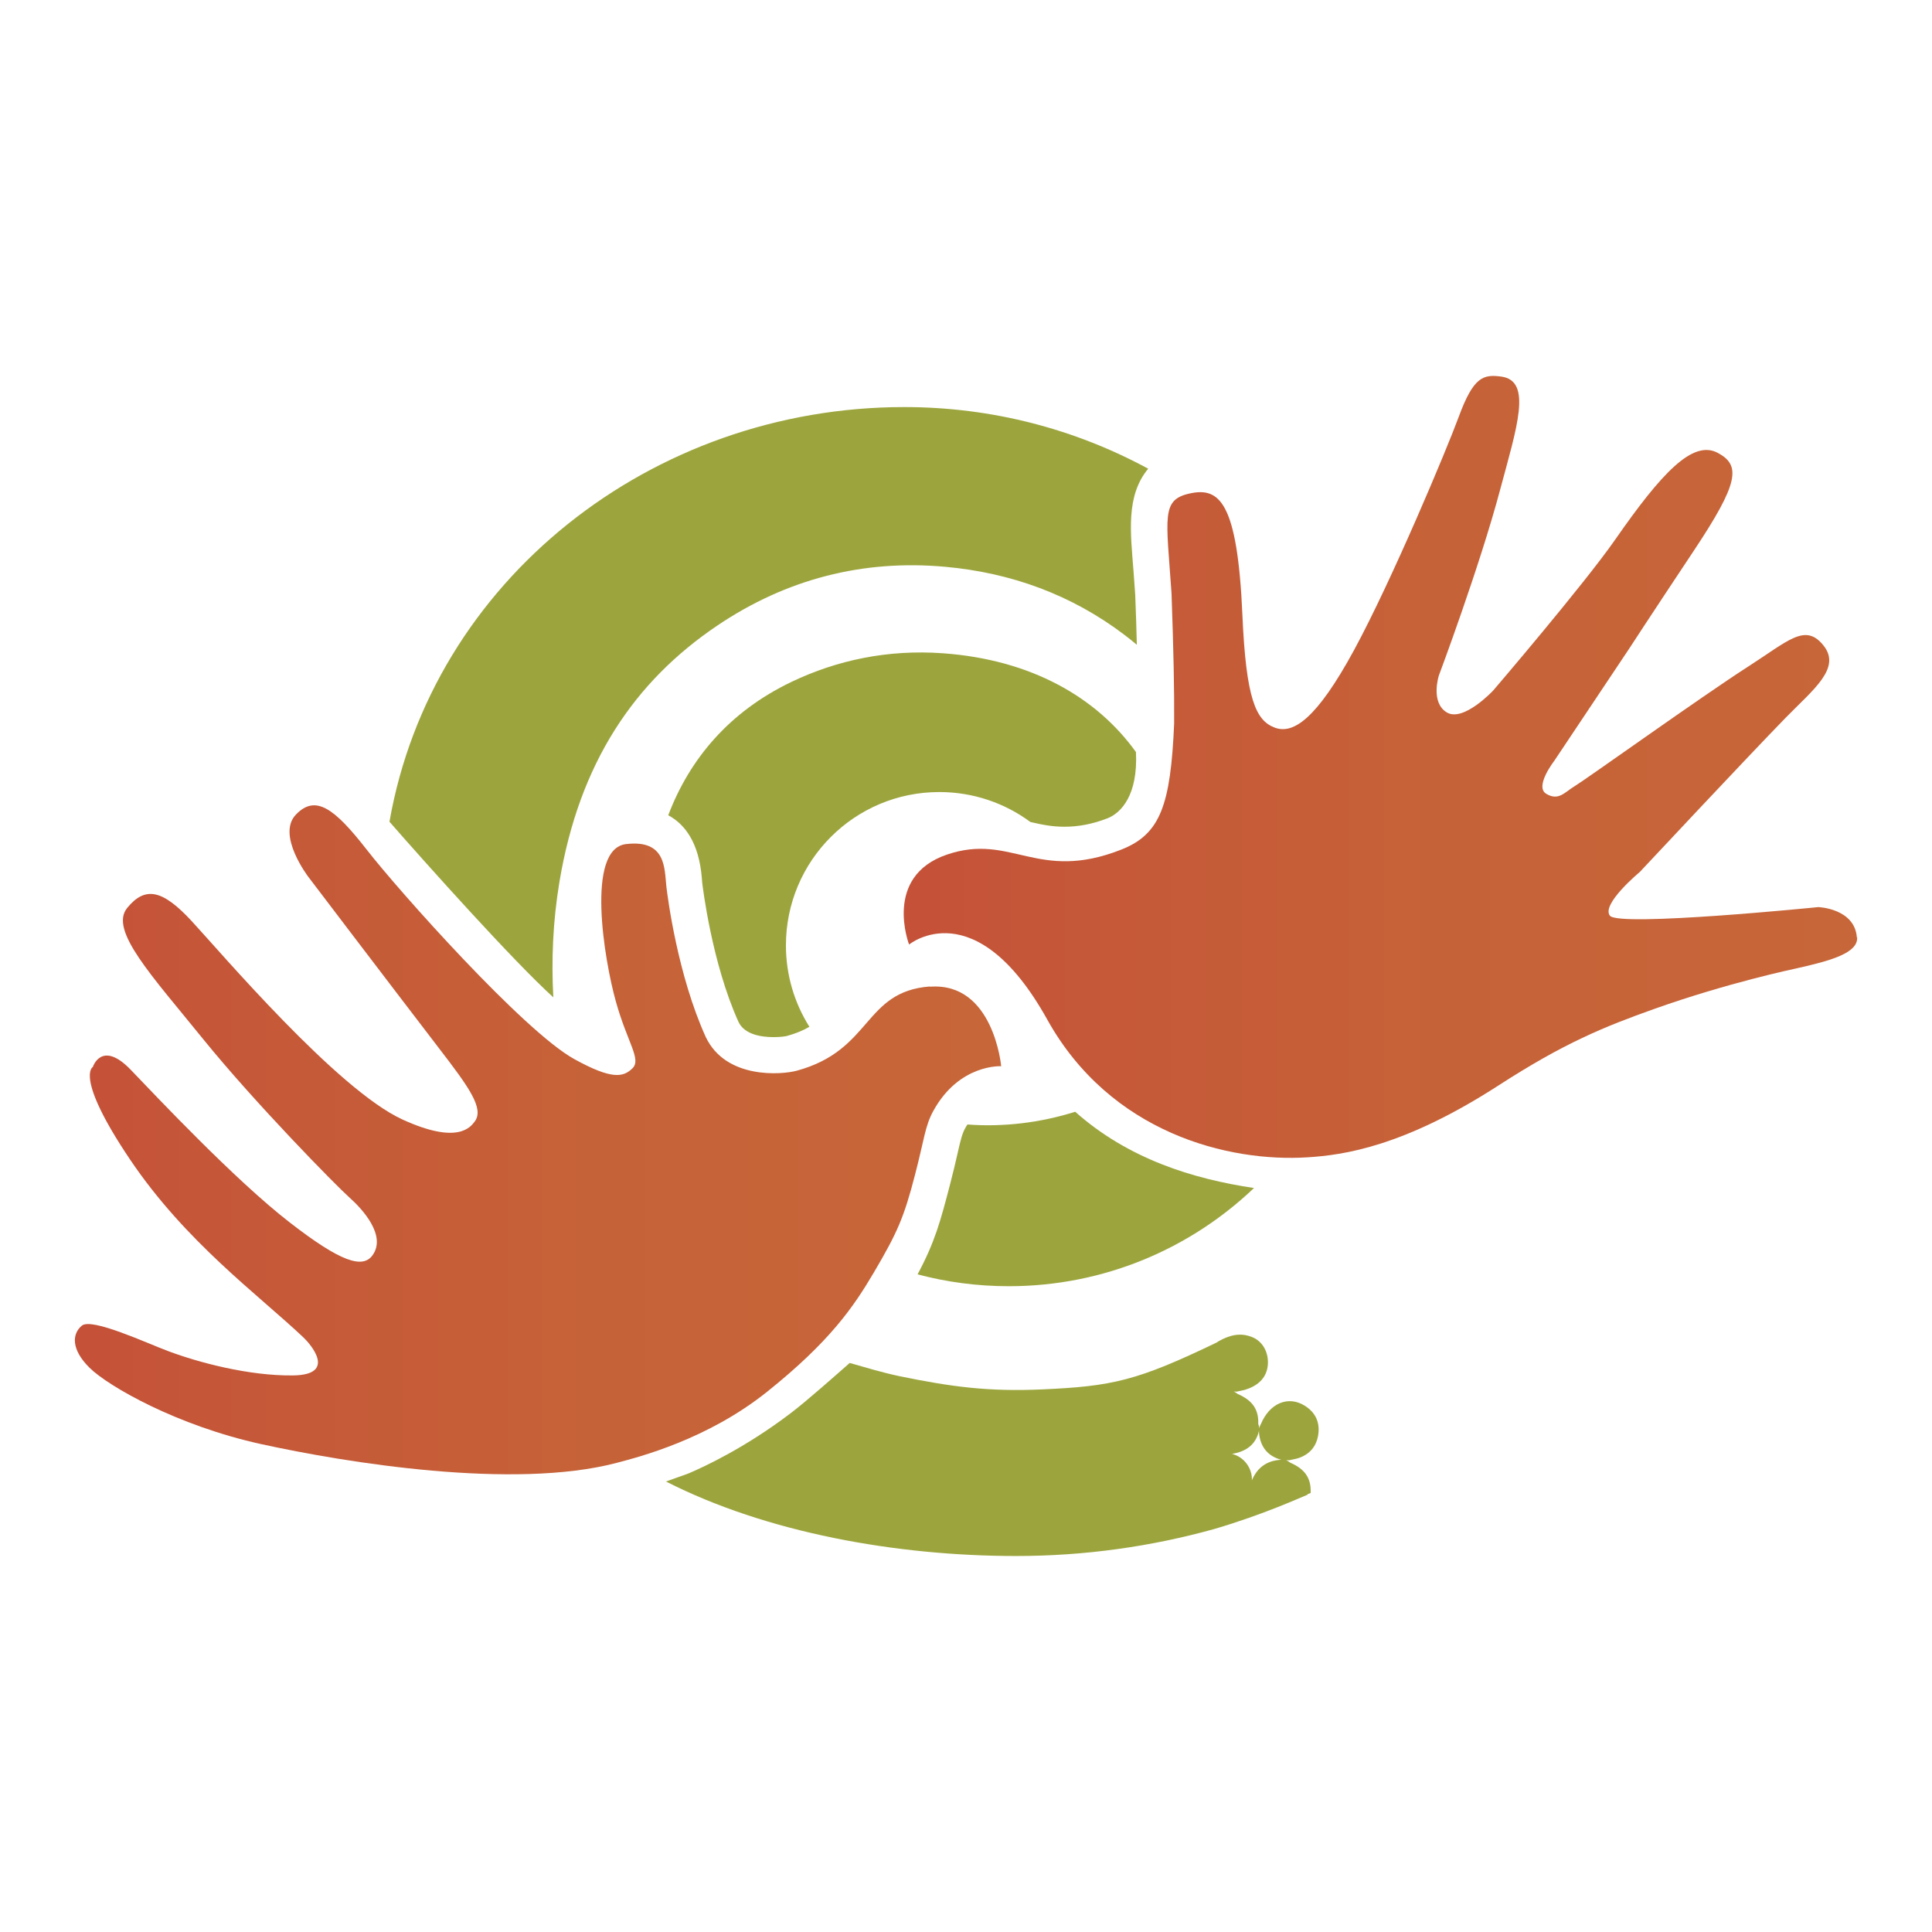
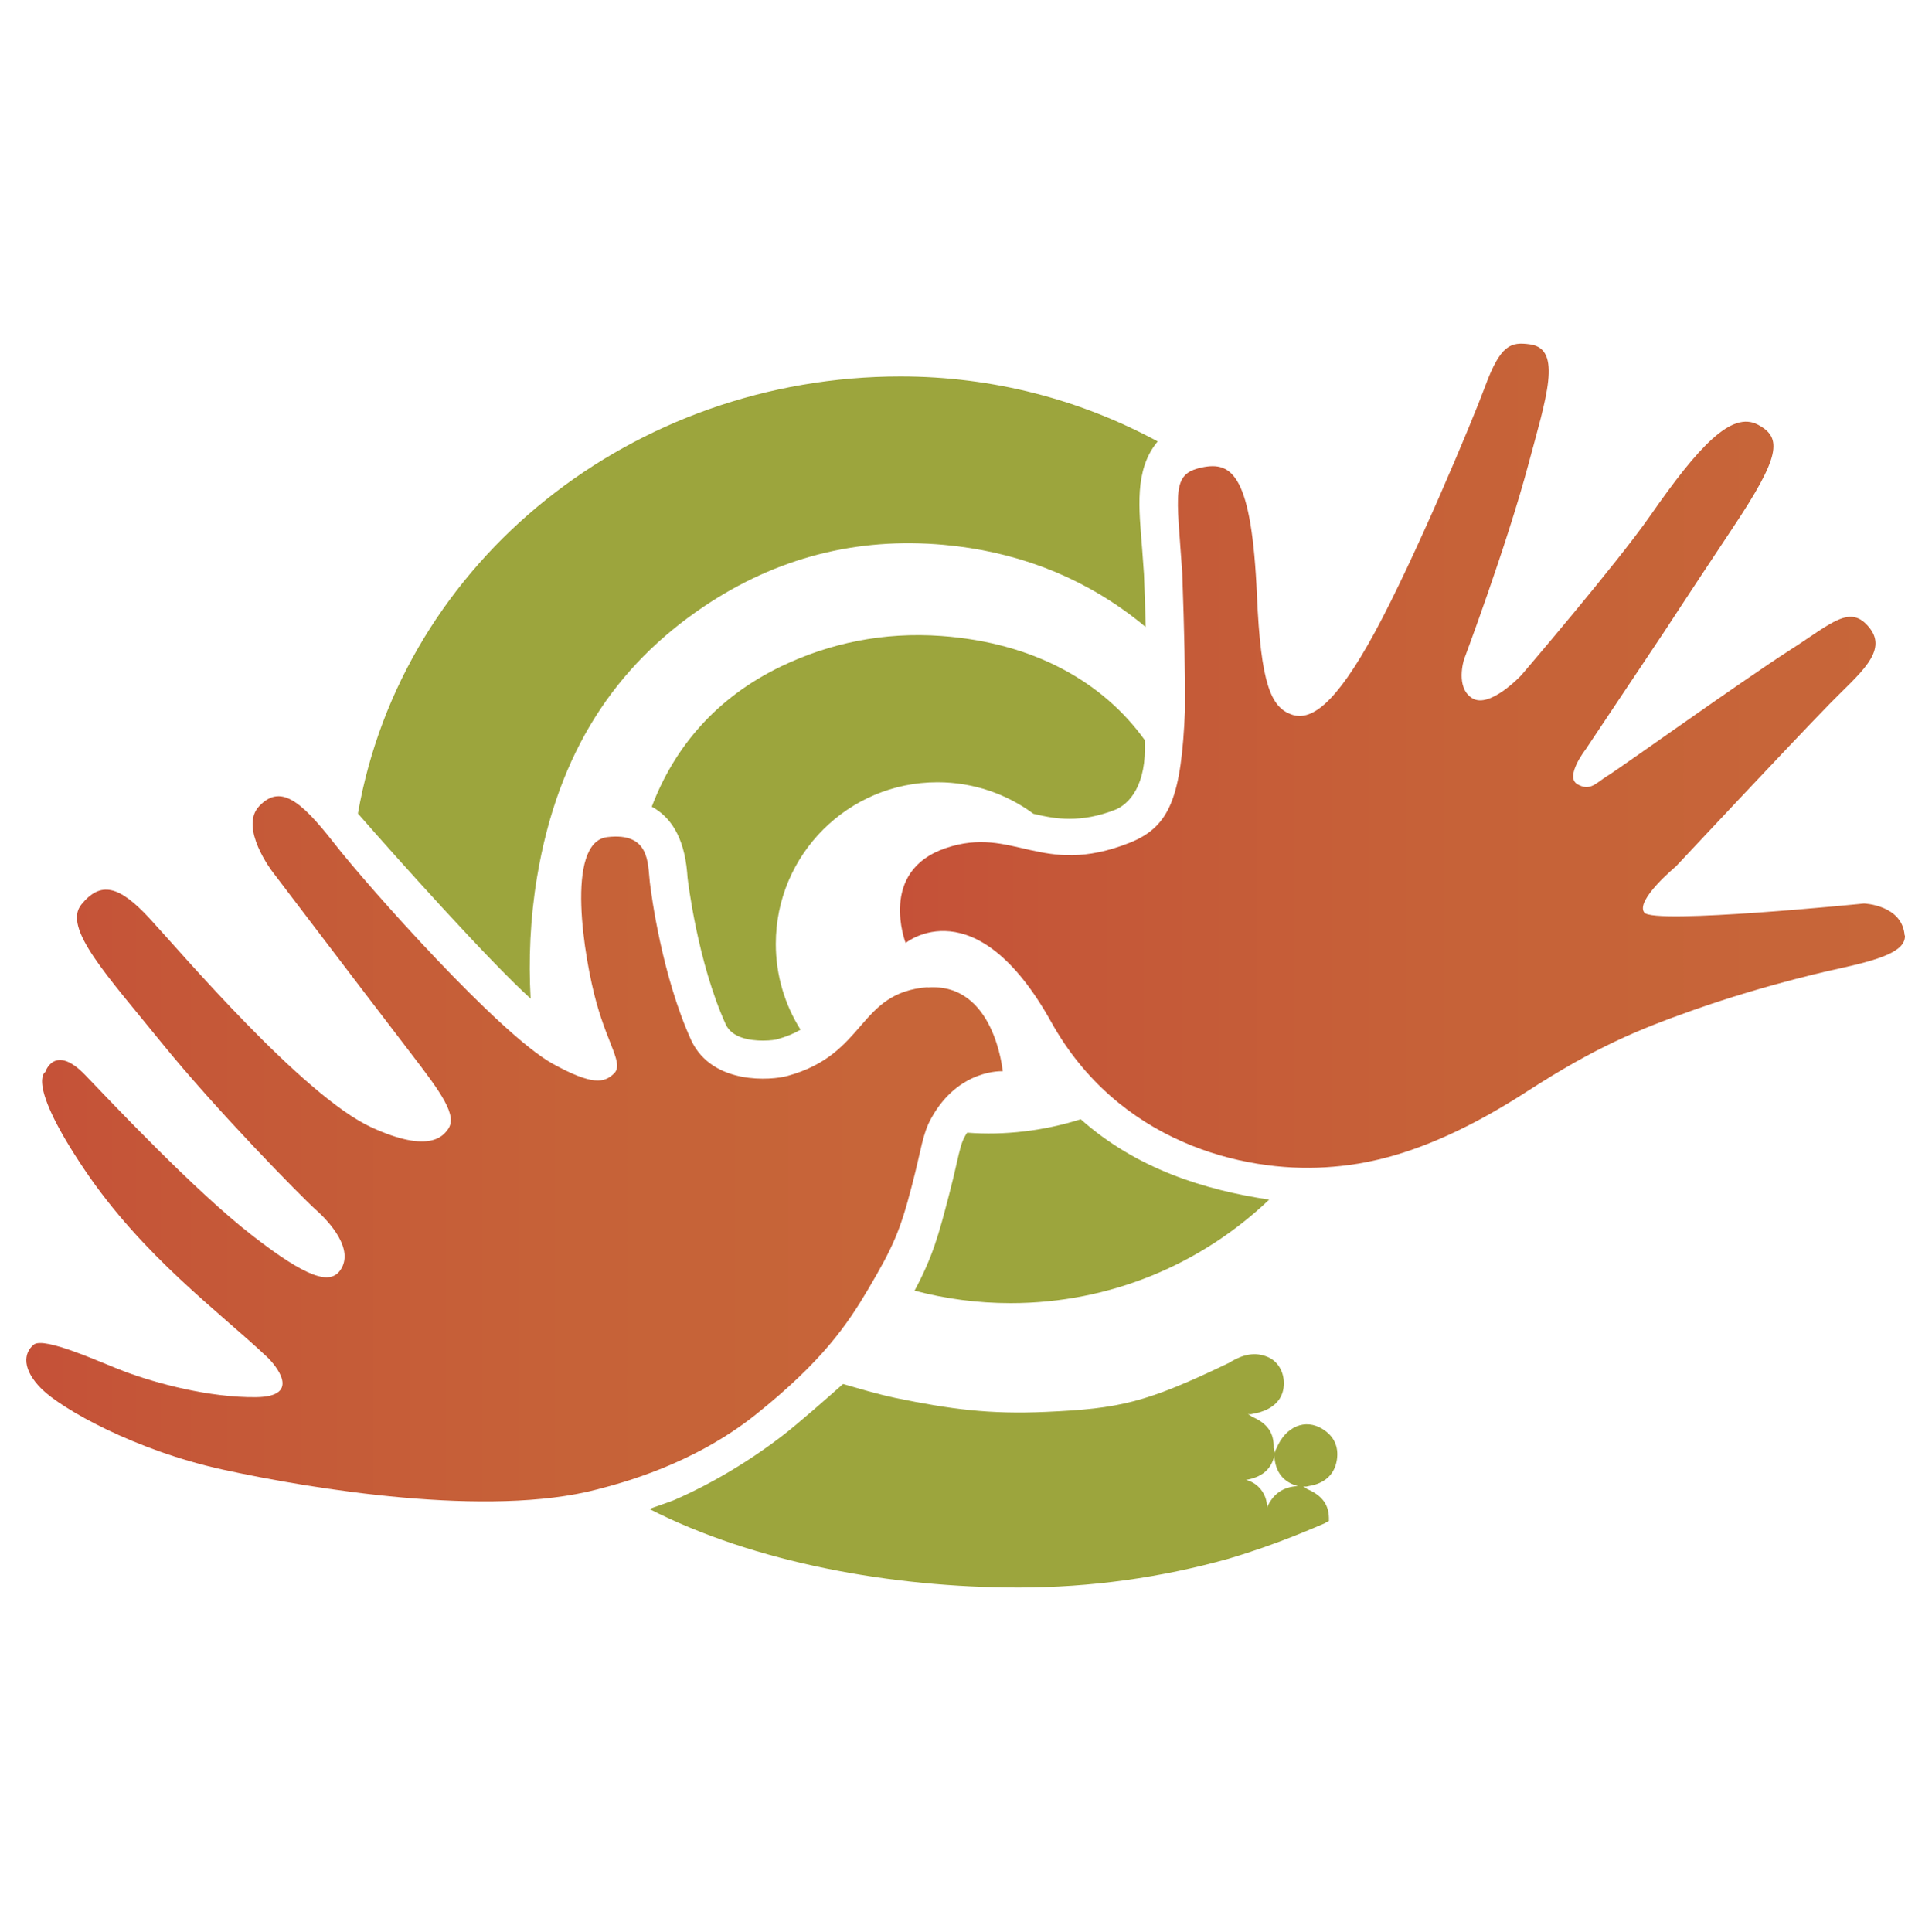
- <svg xmlns="http://www.w3.org/2000/svg" xmlns:xlink="http://www.w3.org/1999/xlink" viewBox="-6 -8.54 154.82 154.82">
+ <svg xmlns="http://www.w3.org/2000/svg" xmlns:xlink="http://www.w3.org/1999/xlink" viewBox="-2 -4.54 146.82 146.82">
  <defs>
    <style> .cls-1 { fill: url(#Degradado_sin_nombre_11-2); } .cls-1, .cls-2, .cls-3 { stroke-width: 0px; } .cls-2 { fill: #9ca53d; } .cls-3 { fill: url(#Degradado_sin_nombre_11); } </style>
    <linearGradient id="Degradado_sin_nombre_11" data-name="Degradado sin nombre 11" x1="66.43" y1="52.93" x2="142.8" y2="52.93" gradientUnits="userSpaceOnUse">
      <stop offset="0" stop-color="#c55138" />
      <stop offset=".15" stop-color="#c55738" />
      <stop offset=".56" stop-color="#c66238" />
      <stop offset="1" stop-color="#c76639" />
    </linearGradient>
    <linearGradient id="Degradado_sin_nombre_11-2" data-name="Degradado sin nombre 11" x1="0" y1="82.8" x2="74.24" y2="82.8" xlink:href="#Degradado_sin_nombre_11" />
  </defs>
  <path class="cls-2" d="M94.48,86.66c-4.89-.73-10.07-2.33-14.32-6.11-2.78.88-5.78,1.24-8.63,1.02-.06.09-.12.17-.17.27-.26.46-.38.96-.65,2.15-.14.63-.32,1.38-.56,2.31-.79,3.04-1.23,4.68-2.62,7.28,2.33.62,4.78.95,7.31.95,7.62,0,14.54-3,19.65-7.87Z" />
  <path class="cls-2" d="M85.04,51.74c-3.16-4.41-8.42-7.42-15.47-7.93-4.41-.32-8.5.55-12.14,2.29-5,2.39-8.18,6.2-9.88,10.69,1.34.72,2.45,2.19,2.69,5.01l.03.38c.03.26.76,6.43,2.91,11.17.47,1,1.79,1.22,2.82,1.22.57,0,.99-.07,1.08-.1.72-.2,1.29-.44,1.78-.73-1.19-1.89-1.88-4.13-1.88-6.52,0-6.79,5.5-12.29,12.29-12.29,2.73,0,5.26.89,7.3,2.4.99.23,1.76.38,2.74.38,1.06,0,2.19-.19,3.45-.68,1.06-.42,2.44-1.83,2.27-5.3Z" />
  <path class="cls-2" d="M38.34,71.39c-.16-2.97-.04-6.08.49-9.26,1.59-9.53,5.99-16.06,12.68-20.56,5.5-3.7,11.62-5.29,18.24-4.69,5.28.48,10.12,2.24,14.35,5.45.35.26.68.53,1,.8-.03-1.23-.07-2.55-.13-4.01-.04-.65-.1-1.33-.14-1.94-.23-3.01-.63-5.98,1.18-8.16-5.81-3.15-12.47-4.94-19.55-4.94-20.27,0-37.87,13.92-41.25,33.23,3.06,3.5,9.97,11.21,13.12,14.06Z" />
  <path class="cls-2" d="M98.77,111.2c.09-.03.17-.07.26-.1,0-.01,0-.03,0-.04.04-1.15-.46-1.88-1.64-2.39-.1-.08-.21-.15-.32-.2.12.01.24.02.36-.02.18-.04.36-.07.54-.12.95-.29,1.53-.94,1.67-1.92.14-.98-.23-1.77-1.08-2.3-1.33-.84-2.83-.2-3.52,1.47-.07.11-.11.23-.14.36,0,.04,0,.09-.01.13,0,0,0,.02,0,.03,0,.06,0,.12,0,.18.11,1.13.69,1.86,1.78,2.16-1.13.05-1.91.61-2.35,1.64.04-.97-.64-1.88-1.59-2.11,1.08-.19,1.89-.69,2.16-1.86,0-.05.01-.11.02-.16,0-.13-.03-.26-.08-.39.04-1.15-.46-1.88-1.64-2.39-.1-.08-.21-.15-.32-.2.12.01.24.02.36-.02.18-.04.36-.07.54-.12.95-.29,1.67-.87,1.81-1.85.14-.98-.3-1.98-1.21-2.36-.96-.4-1.83-.18-2.72.32l-.15.1c-6.38,3.07-8.35,3.51-14.01,3.76-4.26.19-7.22-.2-11.41-1.06-1.54-.33-2.74-.71-3.99-1.06-1,.88-3.43,3.04-4.71,4.01-3.63,2.77-6.95,4.31-8.2,4.84-.15.07-1.65.58-1.81.65,8.02,4.09,18.44,5.97,28.06,5.97,5.51,0,10.84-.76,15.9-2.17,3.97-1.17,6.91-2.53,7.47-2.75h0Z" />
  <path class="cls-3" d="M142.8,66.59c-.17-2.34-3.09-2.44-3.09-2.44,0,0-15.98,1.61-16.7.69-.72-.92,2.39-3.5,2.39-3.5,0,0,8.74-9.34,11.72-12.39,2.2-2.25,4.46-3.96,3-5.77-1.46-1.82-2.81-.37-6.07,1.72-3.54,2.27-13.03,9.06-13.85,9.55-.82.49-1.29,1.21-2.28.63-.99-.57.63-2.65.63-2.65l6.01-9s1.55-2.39,5.18-7.85c3.63-5.45,3.77-6.84,1.91-7.83-2-1.07-4.5,1.61-8.21,6.94-2.51,3.61-9.78,12.1-9.78,12.1,0,0-2.39,2.56-3.72,1.76-1.33-.8-.64-2.95-.64-2.95,0,0,3.25-8.66,4.91-14.89,1.33-4.97,2.6-8.72.11-9.07-1.45-.2-2.24,0-3.42,3.21-.96,2.61-5.36,13.11-8.38,18.68-3.02,5.56-4.9,6.81-6.39,6.23-1.49-.57-2.28-2.29-2.57-9.02-.4-9.13-1.87-10.24-4.2-9.74-2.33.5-1.9,1.85-1.48,8.01.16,4.52.23,7.83.21,10.42-.28,6.56-1.11,8.88-4.23,10.11-6.72,2.65-8.81-1.35-13.97.4s-3.04,7.21-3.04,7.21c0,0,5.3-4.36,11.07,6.01,5.07,9.11,14.53,11.45,20.88,11.04,2.82-.18,7.66-.83,15.3-5.77,5.26-3.4,8.45-4.69,12.49-6.13,5.88-2.09,11.24-3.21,11.24-3.21h0c2.94-.65,5.08-1.27,4.99-2.53Z" />
  <path class="cls-1" d="M68.52,70.51c-5.35.41-4.6,5.1-10.67,6.75-1.16.32-5.68.72-7.3-2.71-2.23-4.92-3.04-11.09-3.15-12.04-.16-1.44,0-3.79-3.23-3.41-3.24.38-1.76,9.25-.82,12.61.92,3.3,2.07,4.64,1.33,5.36-.73.72-1.65.92-4.66-.74-4.02-2.21-14.03-13.44-16.63-16.78-2.6-3.33-4.11-4.45-5.68-2.81-1.57,1.64,1,4.99,1,4.99,0,0,6.16,8.11,10.49,13.76,2.36,3.07,3.61,4.79,2.85,5.83-.33.44-1.33,1.9-5.8-.15-5.24-2.4-14.6-13.43-16.9-15.91-2.3-2.48-3.7-2.83-5.16-1.04-1.45,1.78,1.94,5.38,6.1,10.52,4.17,5.14,10.65,11.74,11.72,12.69,1.07.95,2.96,3.05,1.85,4.61-.79,1.11-2.54.56-6.63-2.61-4.4-3.4-10.76-10.17-12.75-12.24-2.34-2.43-3.04-.23-3.04-.23,0,0-1.5.76,2.97,7.4,4.47,6.64,10.29,10.85,13.91,14.28.57.54,2.71,3-.85,3.04-3.56.04-7.59-1.05-9.97-1.94-1.7-.63-6.15-2.71-6.94-2.05-.79.65-.88,1.9.62,3.38s7.01,4.64,13.78,6.12c6.77,1.48,20.19,3.67,28.44,1.5,1.83-.48,7.29-1.88,12.07-5.7,5.04-4.03,6.94-6.82,8.55-9.55,1.88-3.19,2.42-4.41,3.31-7.86.73-2.79.79-3.9,1.48-5.13,2.08-3.75,5.42-3.55,5.42-3.55,0,0-.61-6.76-5.71-6.37Z" />
</svg>
